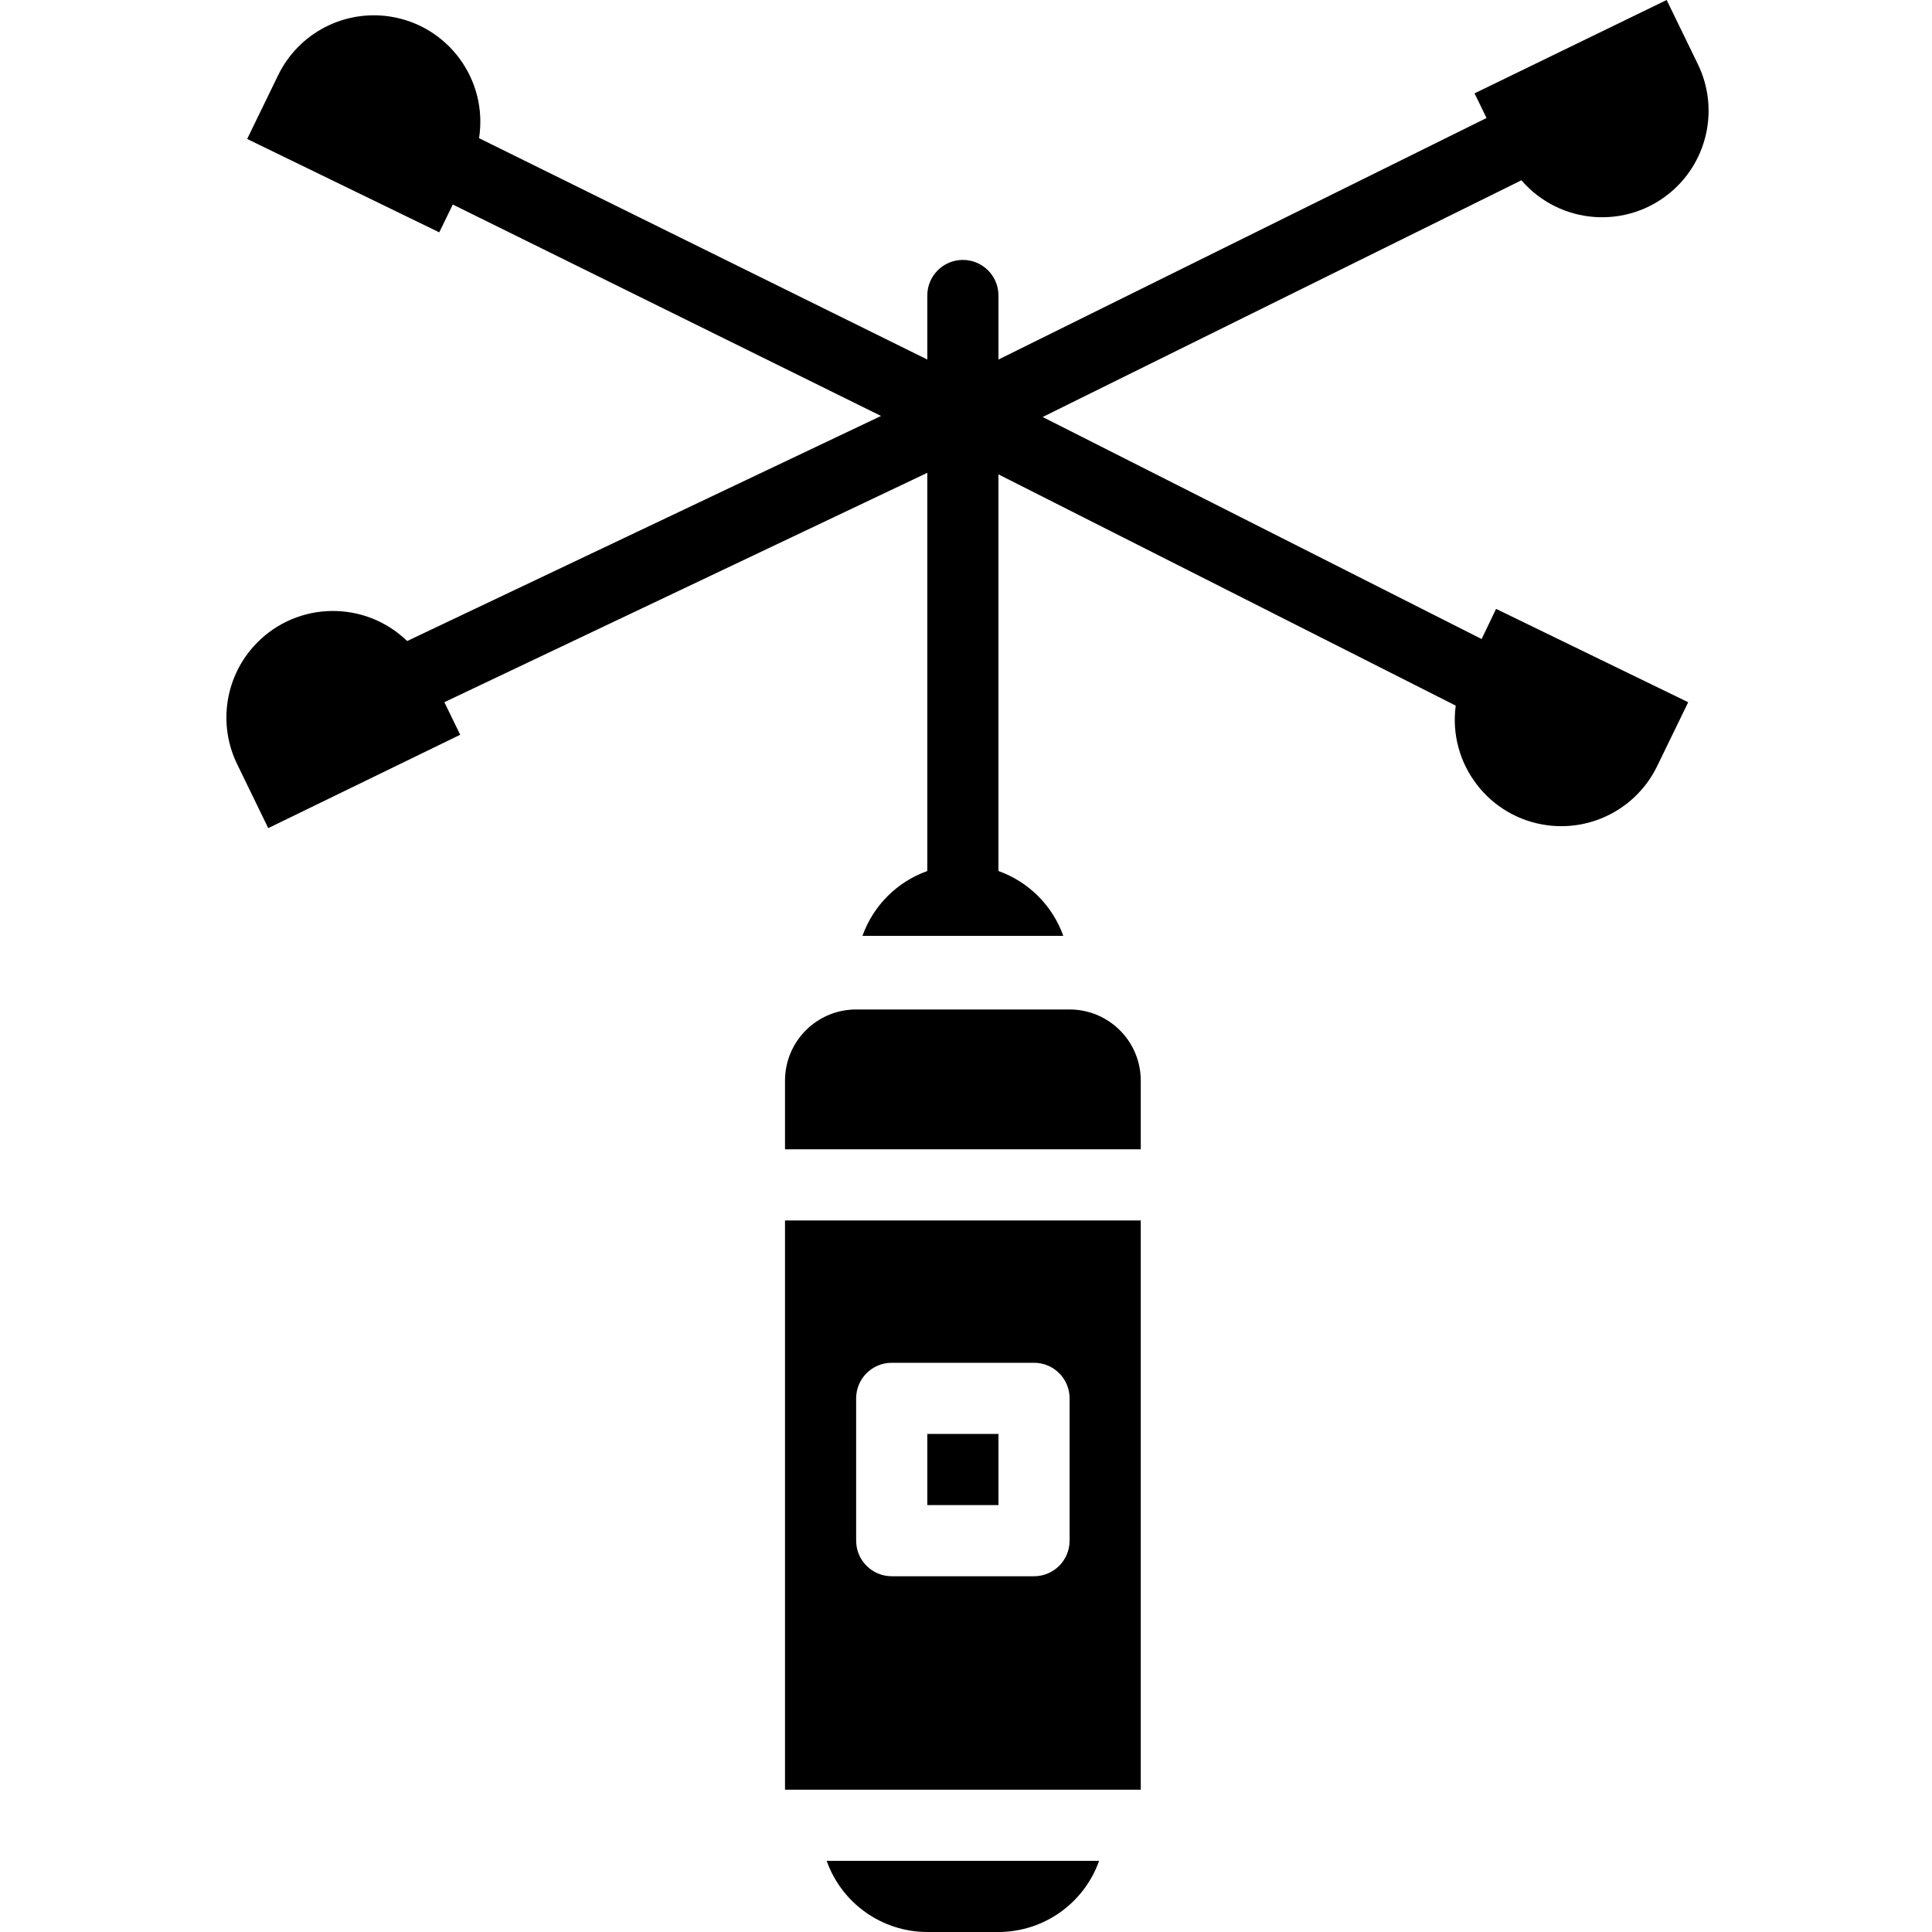
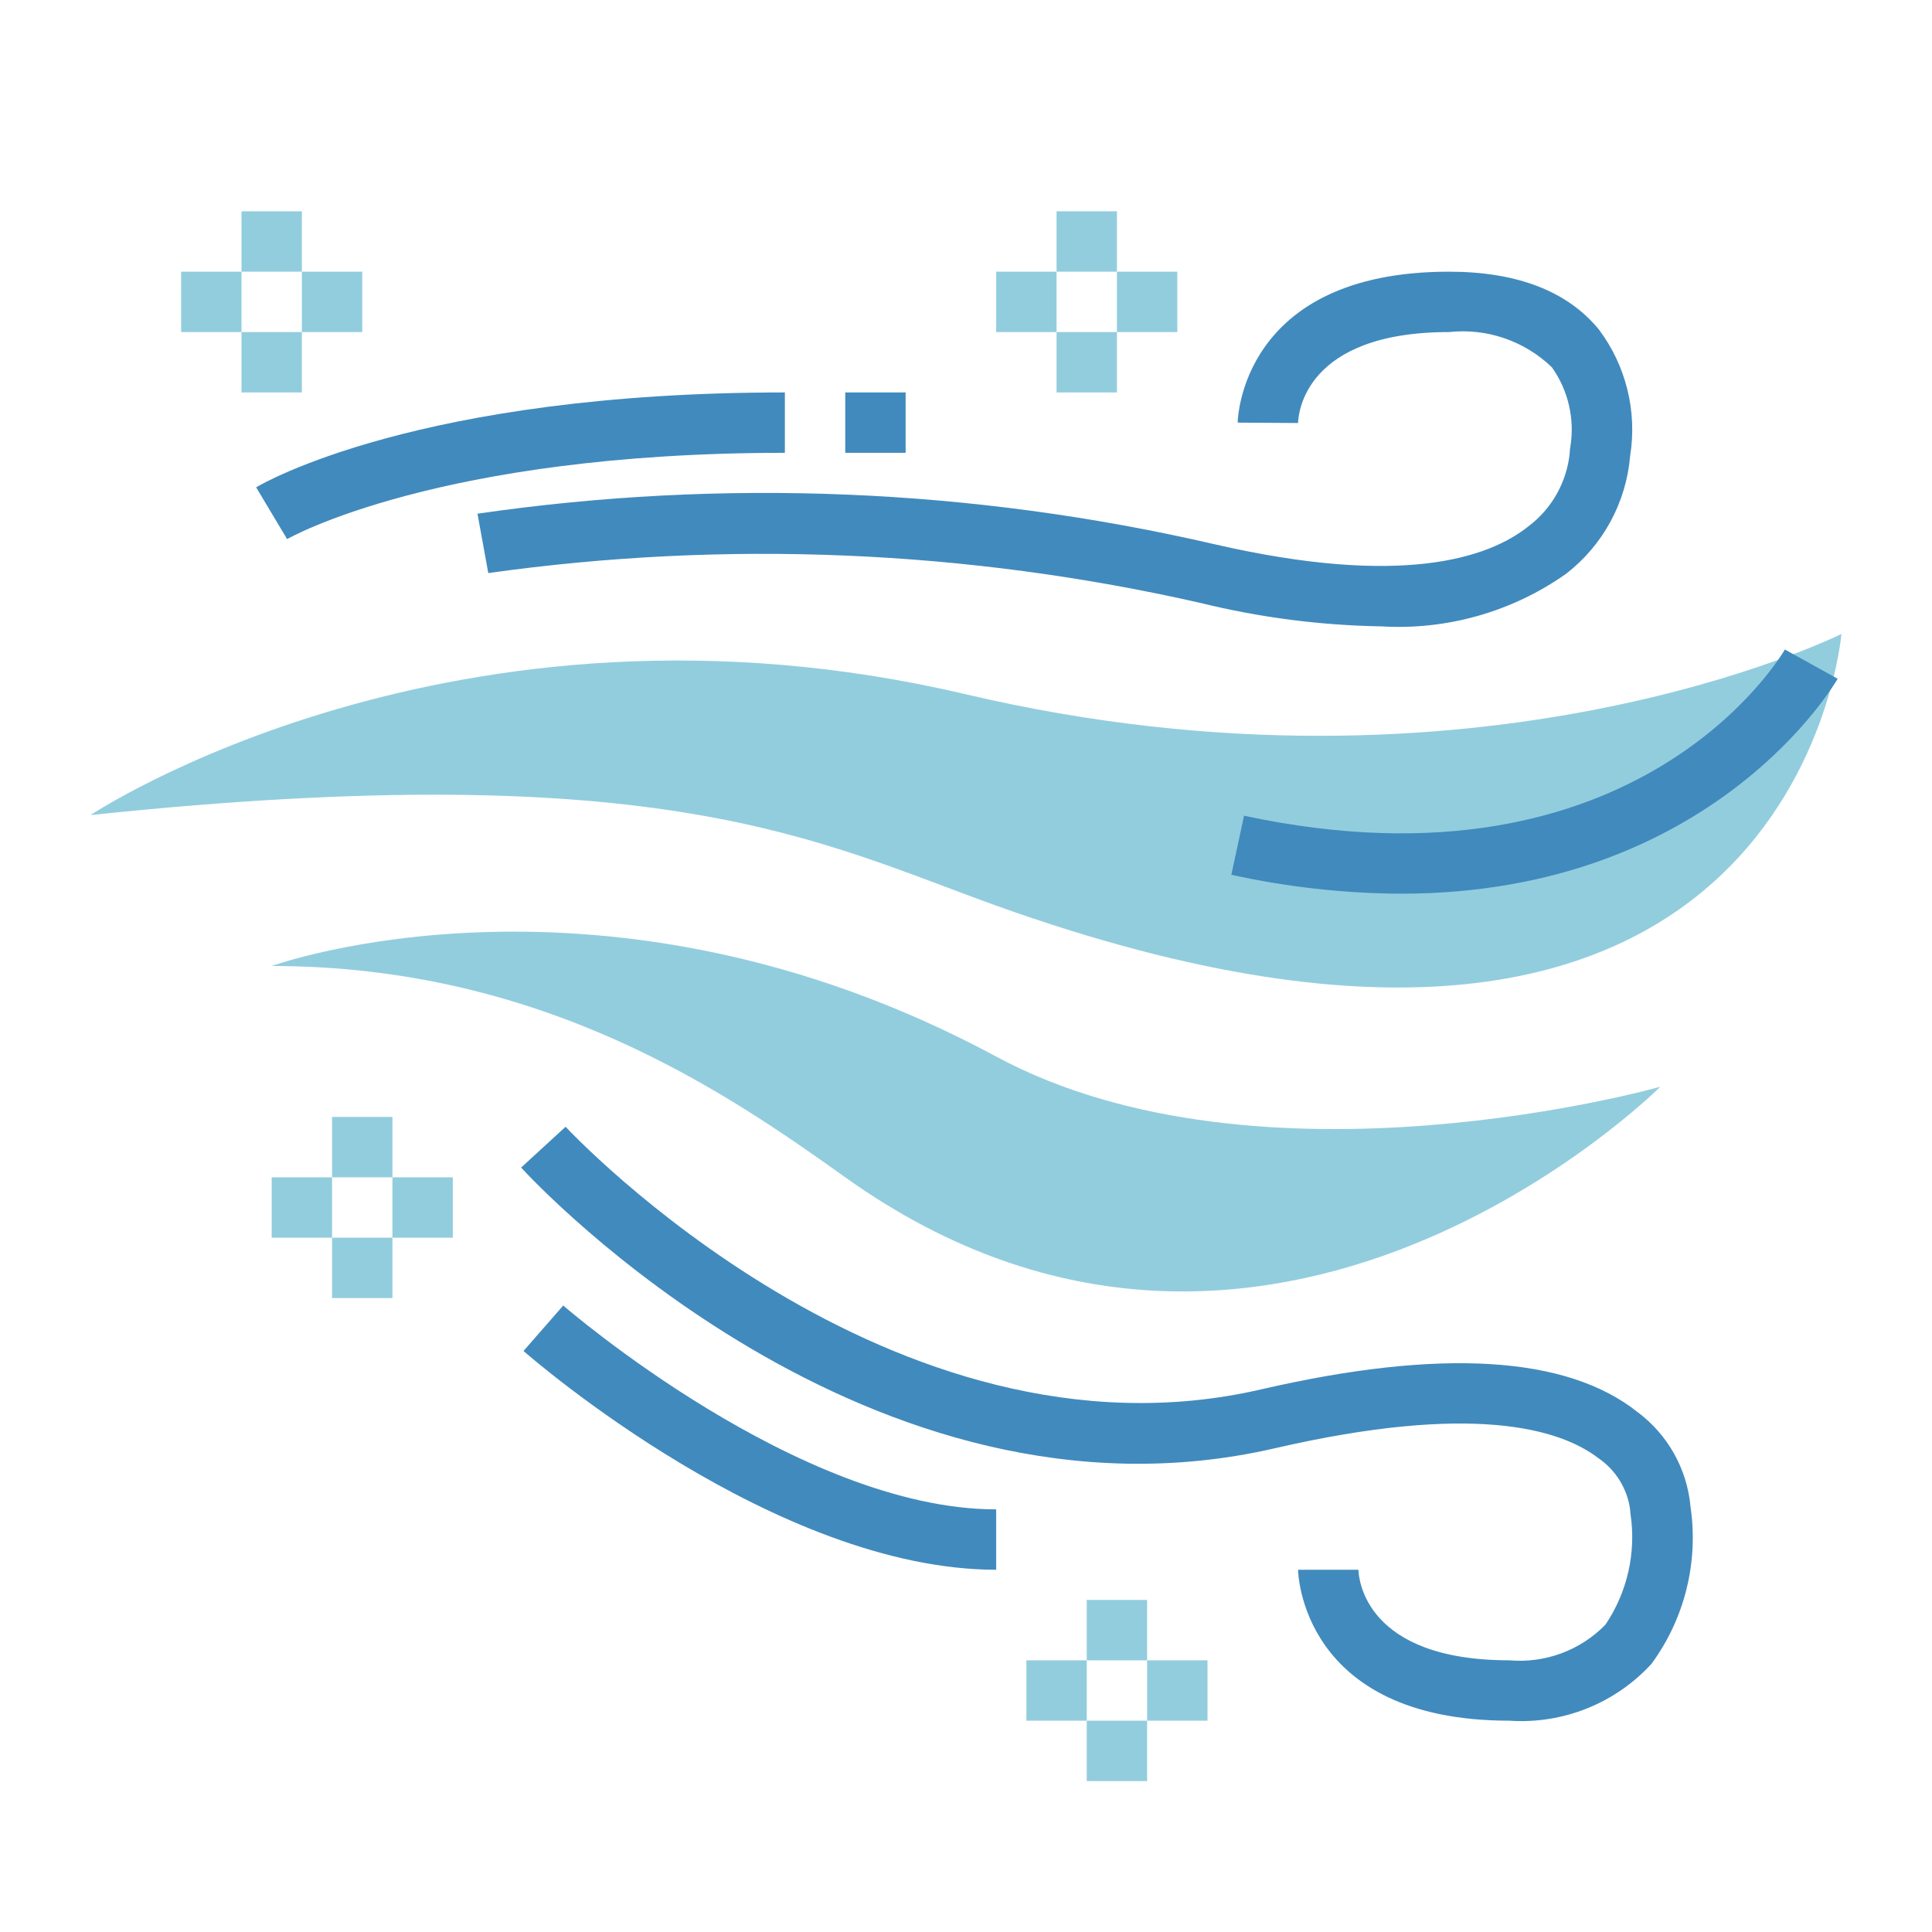
- <svg xmlns="http://www.w3.org/2000/svg" height="512pt" viewBox="-60 0 512 512" width="512pt">
-   <path d="m185.746 512h18.855c11.984-.016 22.66-7.562 26.672-18.855h-72.199c4.012 11.293 14.688 18.84 26.672 18.855zm0 0" />
-   <path d="m223.457 267.52h-56.566c-10.414 0-18.855 8.445-18.855 18.859v18.203h94.277v-18.203c0-10.414-8.441-18.859-18.855-18.859zm0 0" />
-   <path d="m148.035 474.289h94.277v-150.852h-94.277zm18.855-103.711c0-5.207 4.219-9.426 9.426-9.426h37.715c5.207 0 9.426 4.219 9.426 9.426v37.715c0 5.207-4.219 9.426-9.426 9.426h-37.715c-5.207 0-9.426-4.219-9.426-9.426zm0 0" />
-   <path d="m185.746 380.008h18.855v18.855h-18.855zm0 0" />
-   <path d="m332.645 169.348-116.332-58.84 126.883-62.734c10.172 11.805 27.988 13.133 39.797 2.961 9.715-8.371 12.566-22.238 6.938-33.766l-8.25-16.969-50.91 24.738 3.176 6.535-129.344 64.008v-16.973c0-5.207-4.223-9.426-9.43-9.426s-9.426 4.219-9.426 9.426v16.973l-118.793-58.664c2.402-15.391-8.129-29.816-23.52-32.223-12.215-1.906-24.246 4.359-29.684 15.461l-8.25 16.973 50.91 24.746 3.586-7.371 113.492 56.031-125.59 59.648c-11.195-10.855-29.07-10.586-39.93.609-8.27 8.527-10.32 21.32-5.129 32.004l8.25 16.969 50.867-24.746-4.195-8.629 127.984-60.789v105.527c-8.016 2.863-14.324 9.172-17.188 17.188h53.23c-2.863-8.016-9.172-14.324-17.188-17.188v-105.113l121.18 61.281c-2.059 15.453 8.805 29.648 24.258 31.703 12.055 1.605 23.781-4.691 29.105-15.629l8.25-16.969-50.914-24.742zm0 0" />
+ <svg xmlns="http://www.w3.org/2000/svg" viewBox="0 0 64 64" width="512" height="512">
+   <g id="flat">
+     <path d="M3,27s12-8,29-4,29-2,29-2-1.51,18.5-28,9C27.1,27.883,22,25,3,27Z" style="fill:#92cdde" />
+     <path d="M9,32s11-4,24,3c8.805,4.741,22,1,22,1S42,49,28,39C24.087,36.205,18,32,9,32Z" style="fill:#92cdde" />
+     <path d="M45.75,20.749a26.97,26.97,0,0,1-5.975-.774,65.376,65.376,0,0,0-23.6-.991l-.358-1.967a66.151,66.151,0,0,1,24.4,1.008c6.2,1.431,9.079.471,10.407-.584A3.48,3.48,0,0,0,52,15a1,1,0,0,1,.02-.2,3.563,3.563,0,0,0-.61-2.631A4.246,4.246,0,0,0,48,11c-4.781,0-4.992,2.7-5,3.013L41,14c0-.05.08-5,7-5,2.253,0,3.924.645,4.966,1.916A5.524,5.524,0,0,1,54,15.106a5.519,5.519,0,0,1-2.119,3.9A9.626,9.626,0,0,1,45.75,20.749Z" style="fill:#418abd" />
+     <path d="M50,57c-6.92,0-7-4.95-7-5h2c.008.3.219,3,5,3a3.961,3.961,0,0,0,3.18-1.178,5.181,5.181,0,0,0,.834-3.658A1,1,0,0,1,54,50a2.473,2.473,0,0,0-1.056-1.7c-1.283-.981-4.182-1.832-10.719-.323-13.417,3.091-24.5-8.791-24.962-9.3l1.473-1.352c.107.115,10.766,11.537,23.039,8.7,5.927-1.368,10.122-1.117,12.467.749A4.4,4.4,0,0,1,56,49.908a7.063,7.063,0,0,1-1.291,5.207A5.849,5.849,0,0,1,50,57Z" style="fill:#418abd" />
+     <path d="M33,52c-7.292,0-15.32-6.951-15.658-7.247l1.316-1.506C18.735,43.314,26.463,50,33,50Z" style="fill:#418abd" />
+     <path d="M9.511,17.859,8.485,16.143C8.7,16.015,13.862,13,26,13v2C14.5,15,9.56,17.831,9.511,17.859Z" style="fill:#418abd" />
+     <rect x="28" y="13" width="2" height="2" style="fill:#418abd" />
+     <rect x="11" y="37" width="2" height="2" style="fill:#92cdde" />
+     <rect x="11" y="41" width="2" height="2" style="fill:#92cdde" />
+     <rect x="9" y="39" width="2" height="2" style="fill:#92cdde" />
+     <rect x="13" y="39" width="2" height="2" style="fill:#92cdde" />
+     <rect x="36" y="53" width="2" height="2" style="fill:#92cdde" />
+     <rect x="36" y="57" width="2" height="2" style="fill:#92cdde" />
+     <rect x="34" y="55" width="2" height="2" style="fill:#92cdde" />
+     <rect x="38" y="55" width="2" height="2" style="fill:#92cdde" />
+     <rect x="35" y="7" width="2" height="2" style="fill:#92cdde" />
+     <rect x="35" y="11" width="2" height="2" style="fill:#92cdde" />
+     <rect x="33" y="9" width="2" height="2" style="fill:#92cdde" />
+     <rect x="37" y="9" width="2" height="2" style="fill:#92cdde" />
+     <rect x="8" y="7" width="2" height="2" style="fill:#92cdde" />
+     <rect x="8" y="11" width="2" height="2" style="fill:#92cdde" />
+     <rect x="6" y="9" width="2" height="2" style="fill:#92cdde" />
+     <rect x="10" y="9" width="2" height="2" style="fill:#92cdde" />
+     <path d="M46.406,29.605a26.782,26.782,0,0,1-5.616-.627l.42-1.956c13.118,2.809,17.869-5.423,17.916-5.507l1.748.97C60.828,22.568,56.779,29.605,46.406,29.605Z" style="fill:#418abd" />
+   </g>
</svg>
